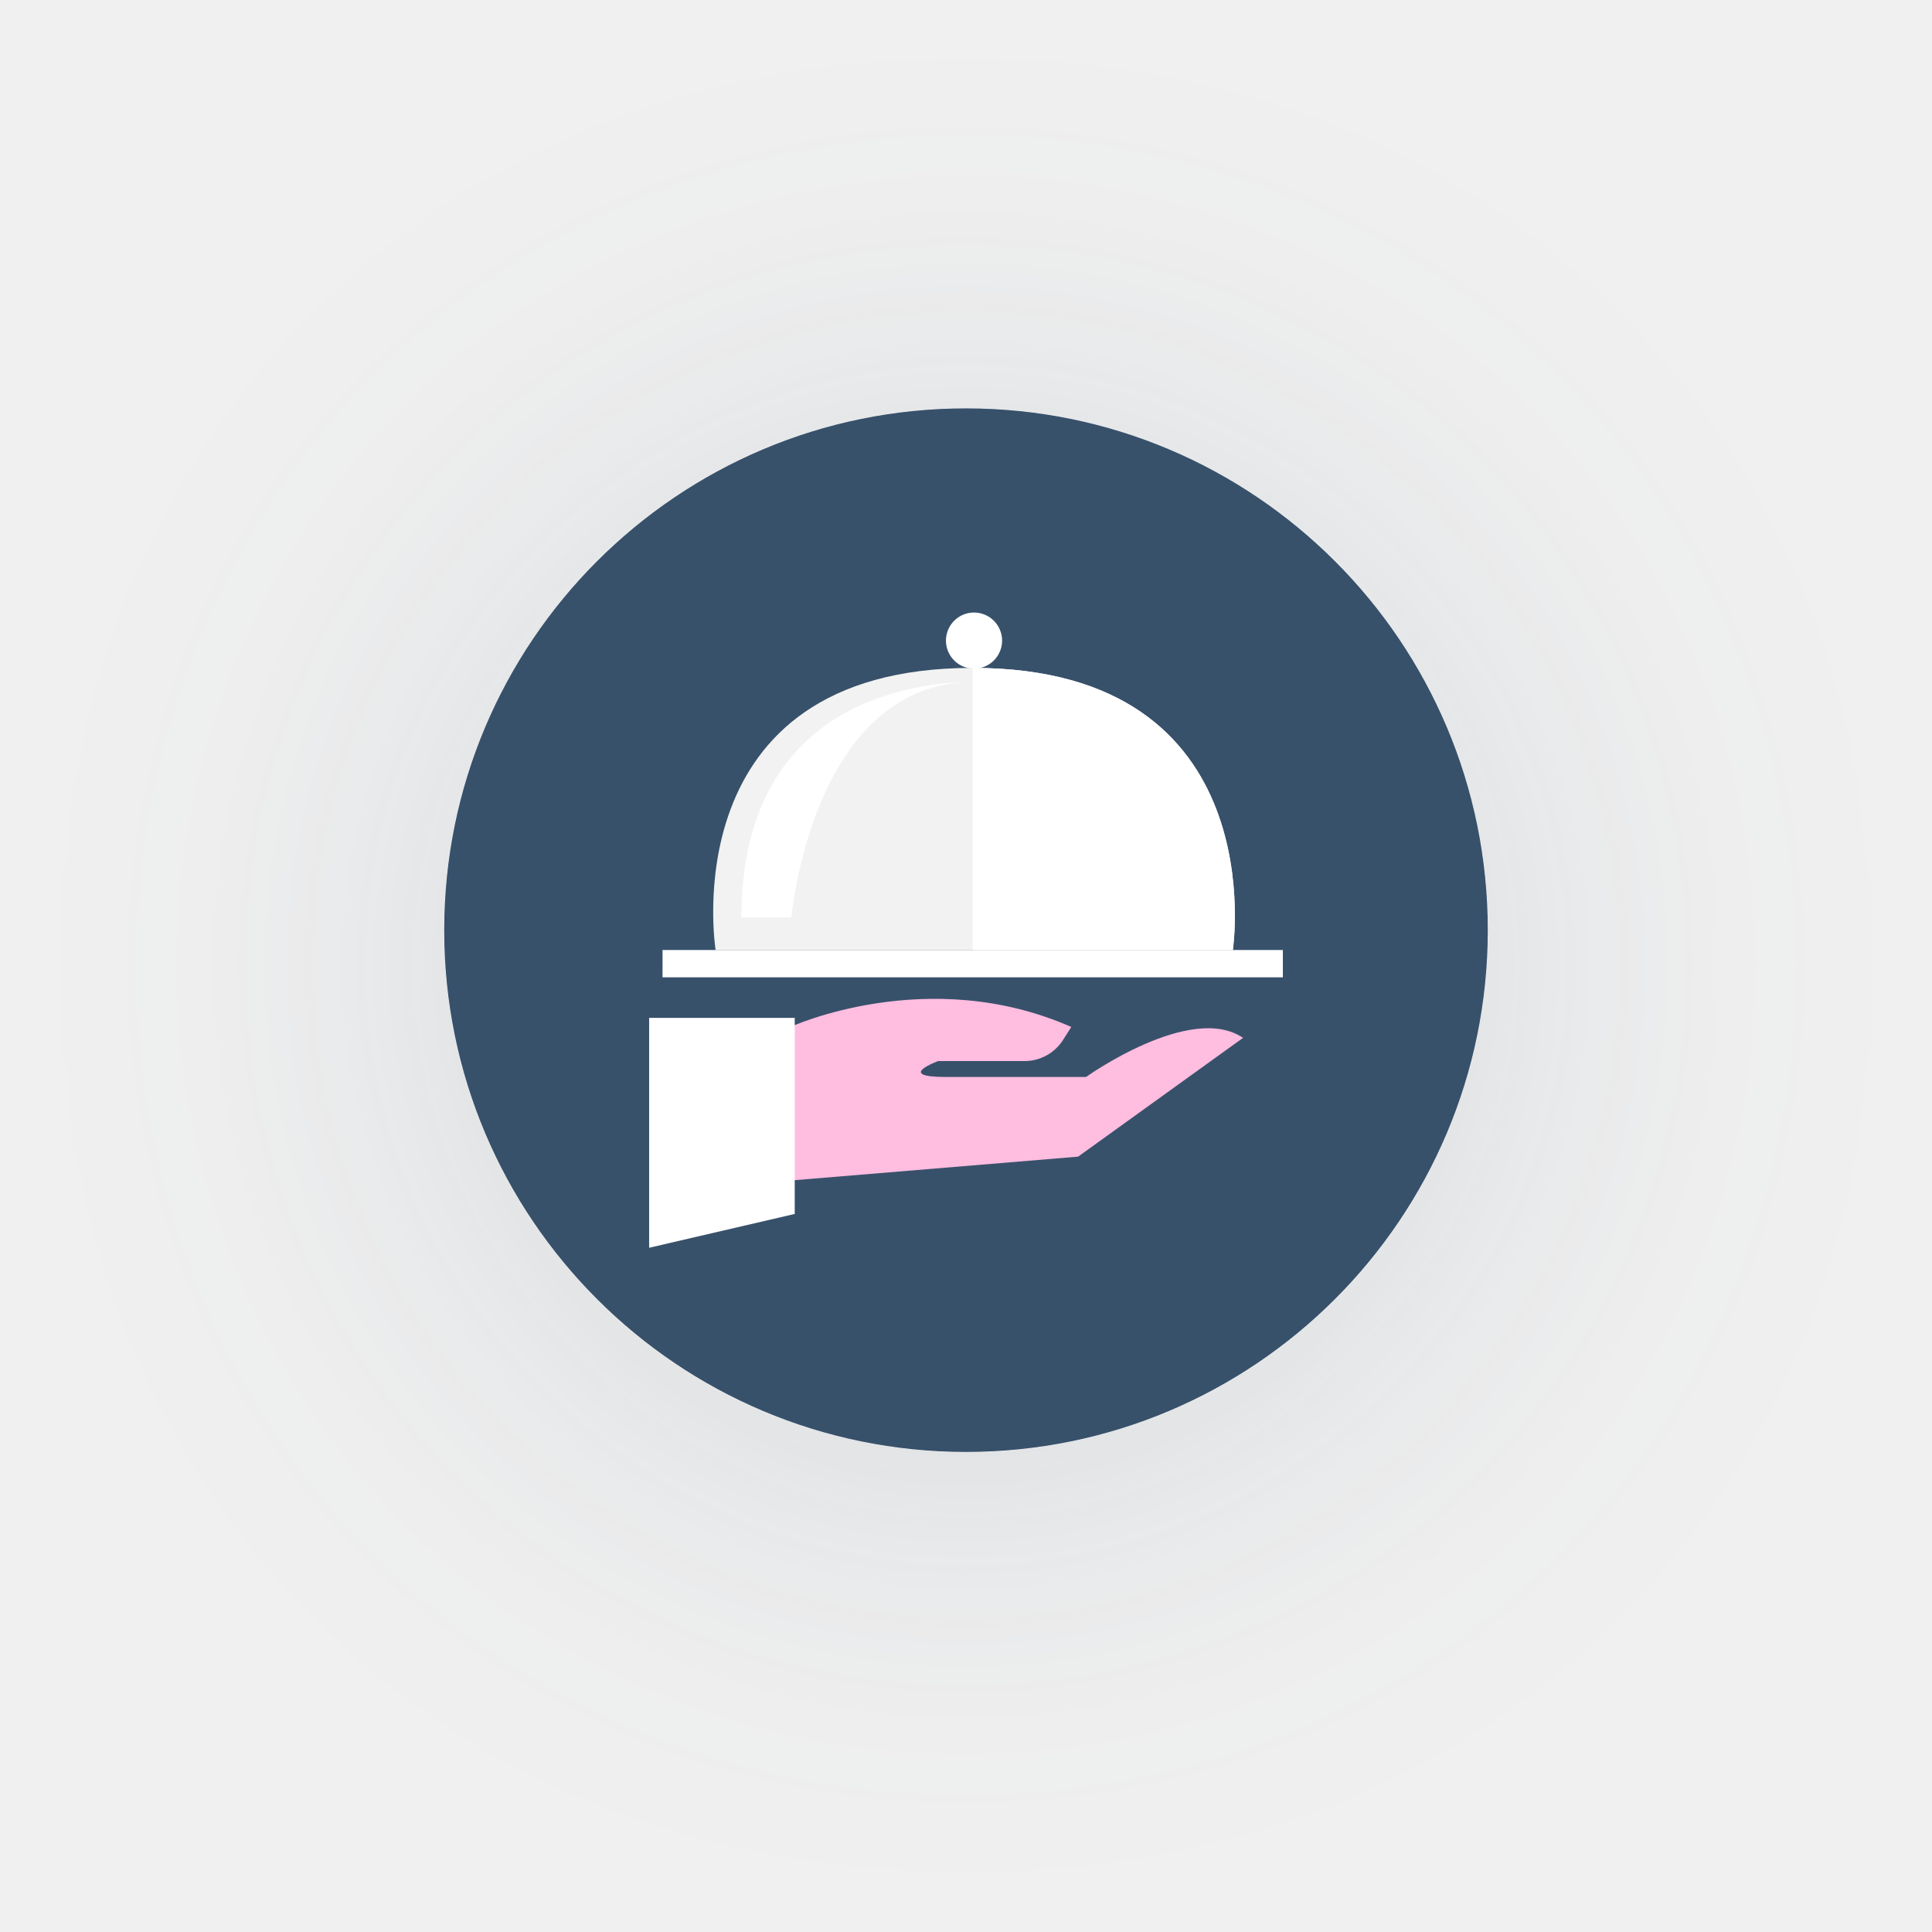
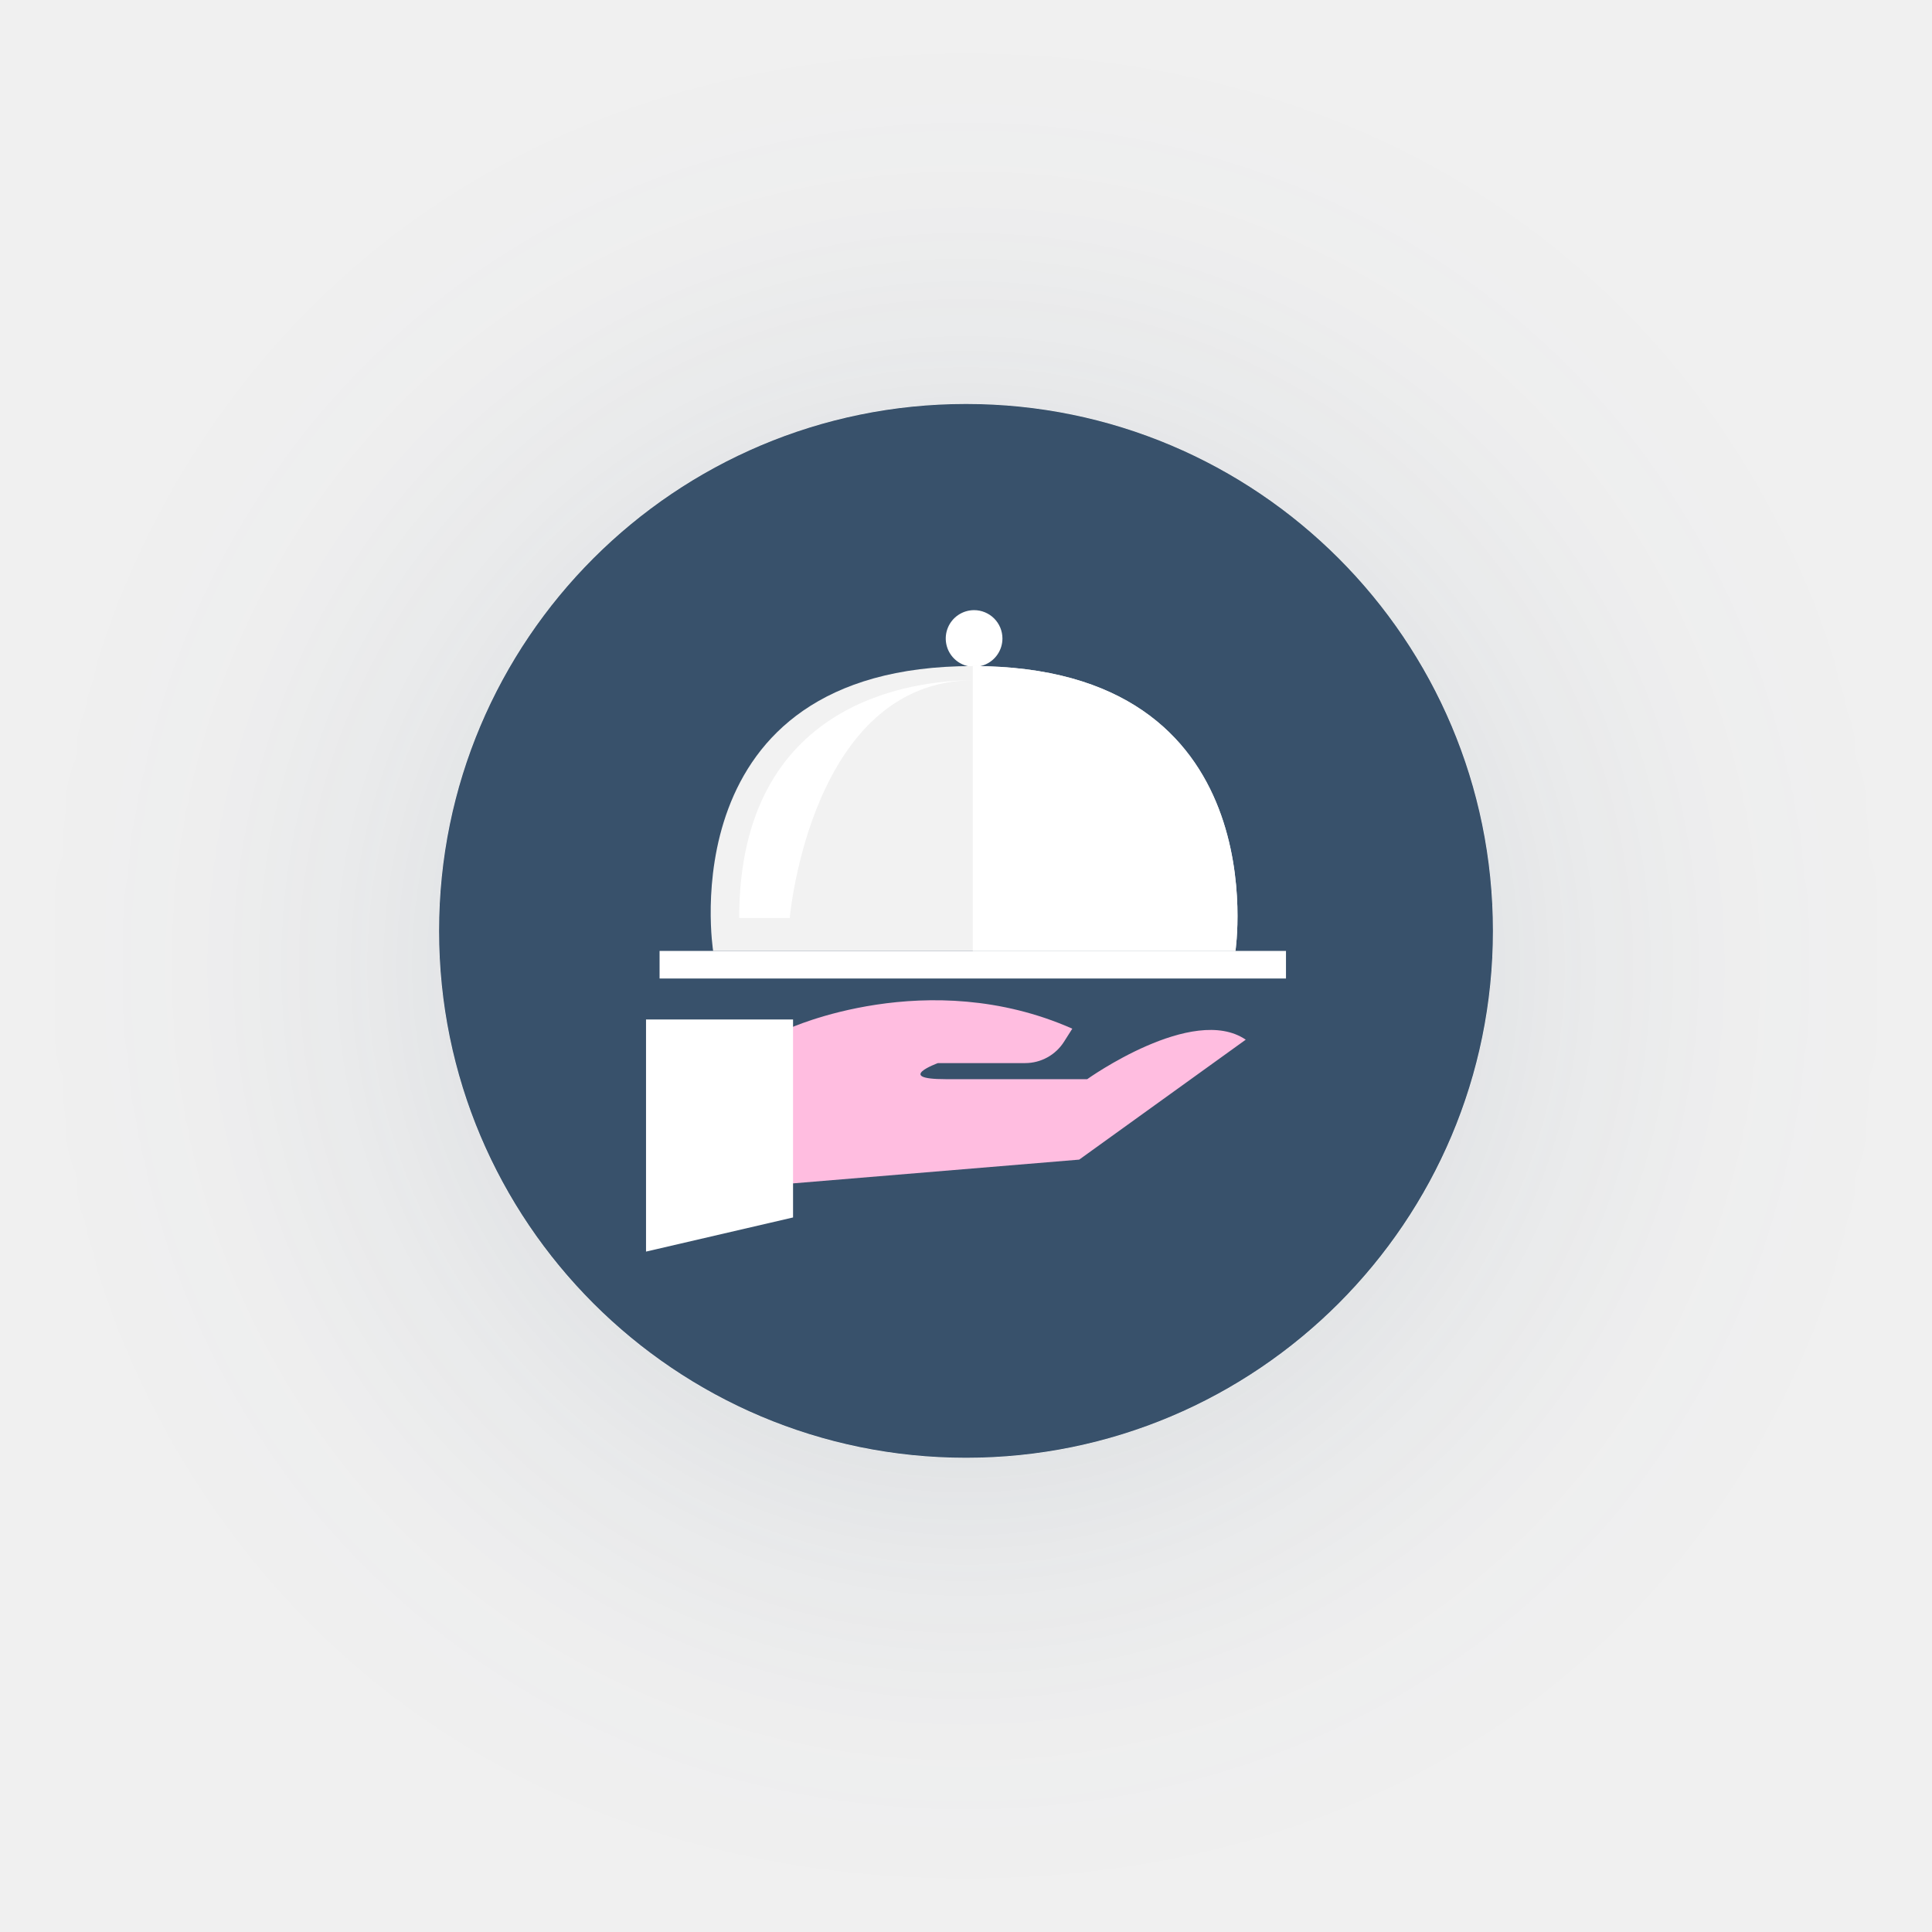
- <svg xmlns="http://www.w3.org/2000/svg" width="112" height="112" viewBox="0 0 112 112" fill="none">
-   <g id="Frame 59" filter="url(#filter0_d_764_441)">
-     <path id="Vector" d="M86.25 53.922C86.25 70.629 72.708 84.171 56.001 84.171C39.295 84.171 25.75 70.629 25.75 53.922C25.75 37.216 39.295 23.673 56.001 23.673C72.708 23.673 86.25 37.216 86.25 53.922Z" fill="#38516B" />
-     <path id="Vector_2" d="M45.815 59.535C45.815 59.535 53.794 55.864 62.103 59.535L61.627 60.284C61.389 60.66 61.06 60.969 60.67 61.184C60.28 61.398 59.843 61.511 59.398 61.511H54.388C54.388 61.511 51.857 62.434 54.837 62.434H62.959C62.959 62.434 69.026 58.099 72.06 60.167L62.499 67.052L45.815 68.437V59.535Z" fill="#FFBDE0" />
-     <path id="Vector_3" d="M74.369 55.073H38.408V56.656H74.369V55.073Z" fill="white" />
-     <path id="Vector_4" d="M58.093 37.136C58.093 37.458 57.997 37.773 57.818 38.04C57.639 38.308 57.385 38.516 57.088 38.639C56.791 38.763 56.464 38.795 56.148 38.732C55.832 38.669 55.542 38.515 55.315 38.287C55.087 38.059 54.932 37.77 54.869 37.454C54.806 37.138 54.839 36.811 54.962 36.514C55.085 36.216 55.293 35.962 55.561 35.783C55.828 35.605 56.143 35.509 56.465 35.509C56.896 35.509 57.31 35.68 57.615 35.985C57.921 36.291 58.092 36.705 58.093 37.136Z" fill="white" />
-     <path id="Vector_5" d="M56.389 38.719C38.847 38.719 41.485 55.073 41.485 55.073H71.47C71.47 55.073 73.929 38.719 56.389 38.719Z" fill="#F2F2F2" />
-     <path id="Vector_6" d="M45.882 53.182H42.98C42.98 40.719 52.938 39.532 56.467 39.532C47.069 39.532 45.882 53.182 45.882 53.182Z" fill="white" />
-     <path id="Vector_7" d="M37.631 72.334V59.009H46.071V70.374L37.631 72.334Z" fill="white" />
-     <path id="Vector_8" d="M71.468 55.073C71.468 55.073 73.929 38.719 56.389 38.719V55.073H71.468Z" fill="white" />
+ <svg xmlns="http://www.w3.org/2000/svg" width="220" height="220" viewBox="0 0 220 220" fill="none">
+   <g filter="url(#filter0_d_713_1038)">
+     <path d="M170.002 106.001C170.002 139.139 143.141 166 110.002 166C76.864 166 49.998 139.139 49.998 106.001C49.998 72.862 76.864 46 110.002 46C143.141 46 170.002 72.862 170.002 106.001Z" fill="#38516B" />
+     <path d="M89.797 117.136C89.797 117.136 105.625 109.855 122.105 117.136L121.162 118.623C120.69 119.368 120.036 119.982 119.263 120.407C118.49 120.833 117.622 121.056 116.74 121.056H106.803C106.803 121.056 101.783 122.887 107.694 122.887H123.803C123.803 122.887 135.837 114.288 141.855 118.39L122.891 132.048L89.797 134.795V117.136Z" fill="#FFBDE0" />
+     <path d="M146.437 108.284H75.107V111.424H146.437V108.284Z" fill="white" />
+     <path d="M114.149 72.706C114.149 73.345 113.96 73.969 113.605 74.499C113.251 75.03 112.746 75.444 112.157 75.688C111.567 75.933 110.918 75.997 110.292 75.872C109.666 75.748 109.091 75.441 108.639 74.989C108.188 74.538 107.88 73.963 107.756 73.337C107.631 72.711 107.695 72.062 107.939 71.472C108.183 70.882 108.596 70.378 109.127 70.023C109.658 69.668 110.282 69.479 110.92 69.478C111.776 69.478 112.597 69.819 113.203 70.424C113.808 71.029 114.149 71.85 114.149 72.706Z" fill="white" />
+     <path d="M110.77 75.846C75.976 75.846 81.207 108.284 81.207 108.284H140.684C140.684 108.284 145.562 75.846 110.77 75.846Z" fill="#F2F2F2" />
+     <path d="M89.929 104.535H84.174C84.174 79.814 103.925 77.46 110.925 77.46C92.284 77.46 89.929 104.535 89.929 104.535Z" fill="white" />
+     <path d="M73.564 142.521V116.09H90.306V138.634L73.564 142.521Z" fill="white" />
+     <path d="M140.681 108.284C140.681 108.284 145.564 75.846 110.771 75.846V108.284H140.681Z" fill="white" />
  </g>
  <defs>
-     <filter id="filter0_d_764_441" x="0.542" y="0.482" width="110.915" height="110.913" filterUnits="userSpaceOnUse" color-interpolation-filters="sRGB">
+     <filter id="filter0_d_713_1038" x="-0.002" y="0" width="220.004" height="220" filterUnits="userSpaceOnUse" color-interpolation-filters="sRGB">
      <feFlood flood-opacity="0" result="BackgroundImageFix" />
      <feColorMatrix in="SourceAlpha" type="matrix" values="0 0 0 0 0 0 0 0 0 0 0 0 0 0 0 0 0 0 127 0" result="hardAlpha" />
-       <feOffset dy="2.017" />
-       <feGaussianBlur stdDeviation="12.604" />
+       <feOffset dy="4" />
+       <feGaussianBlur stdDeviation="25" />
      <feComposite in2="hardAlpha" operator="out" />
      <feColorMatrix type="matrix" values="0 0 0 0 0.22 0 0 0 0 0.318 0 0 0 0 0.42 0 0 0 0.15 0" />
-       <feBlend mode="normal" in2="BackgroundImageFix" result="effect1_dropShadow_764_441" />
-       <feBlend mode="normal" in="SourceGraphic" in2="effect1_dropShadow_764_441" result="shape" />
+       <feBlend mode="normal" in2="BackgroundImageFix" result="effect1_dropShadow_713_1038" />
+       <feBlend mode="normal" in="SourceGraphic" in2="effect1_dropShadow_713_1038" result="shape" />
    </filter>
  </defs>
</svg>
